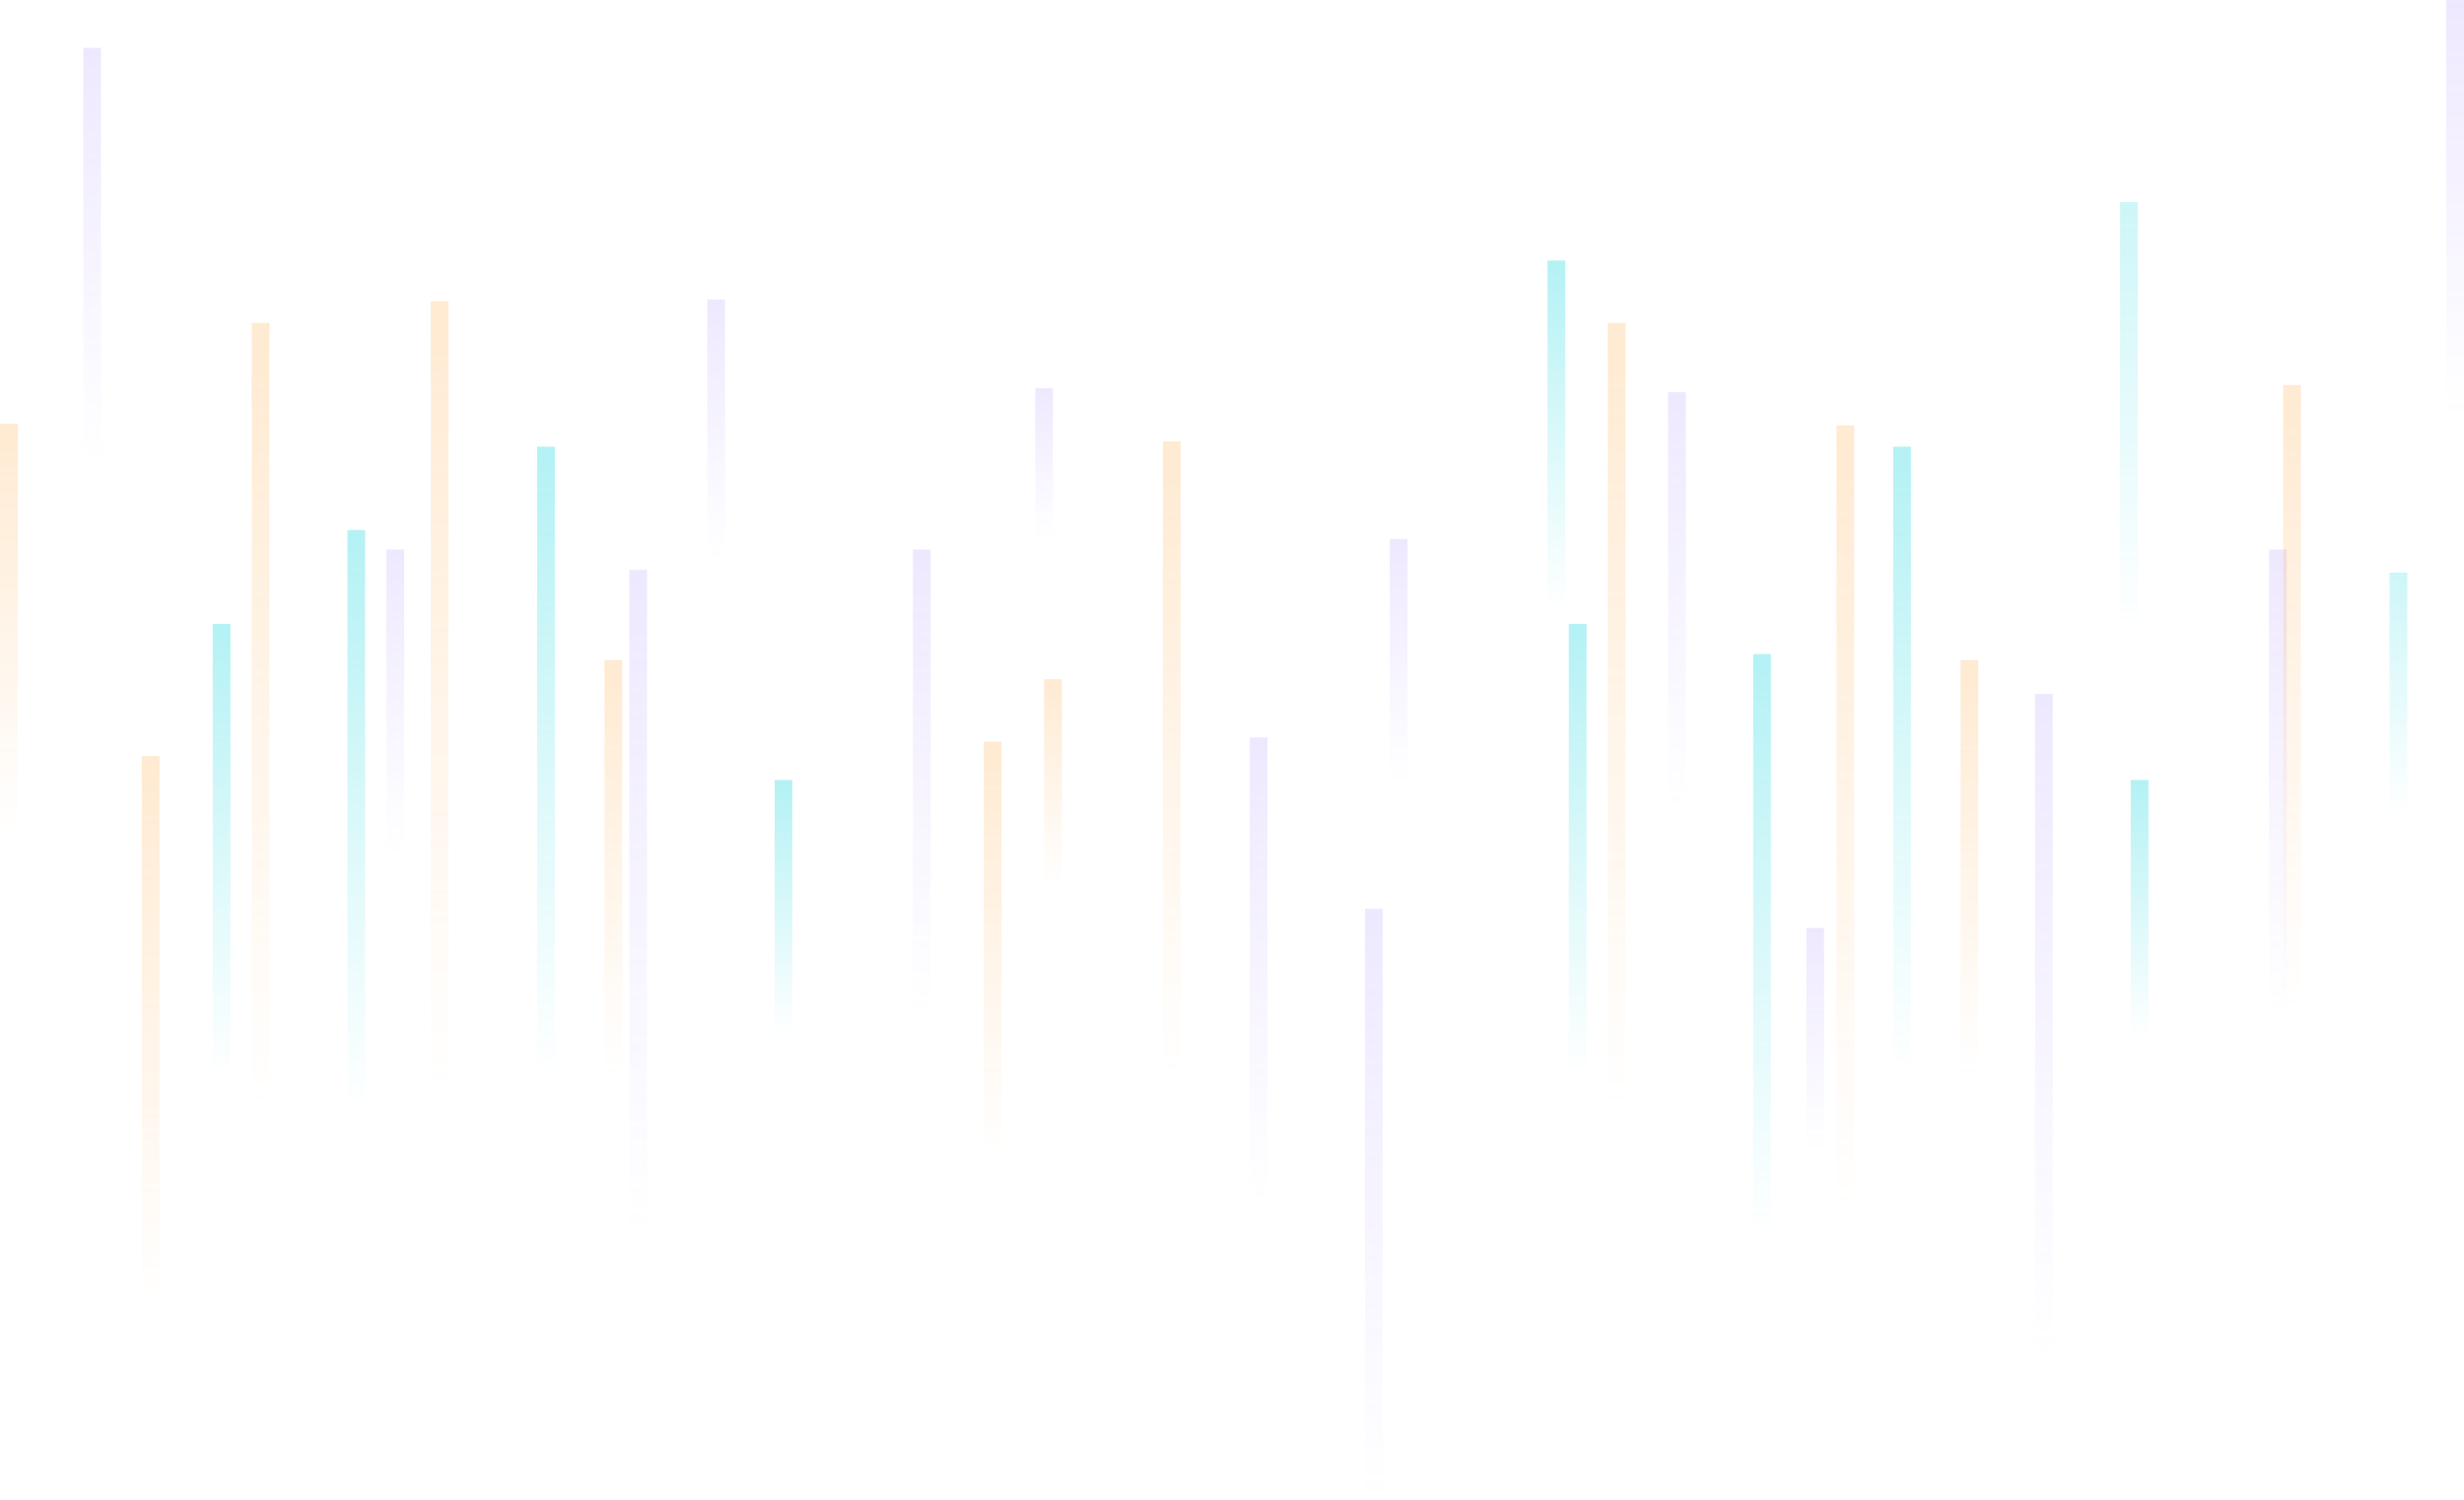
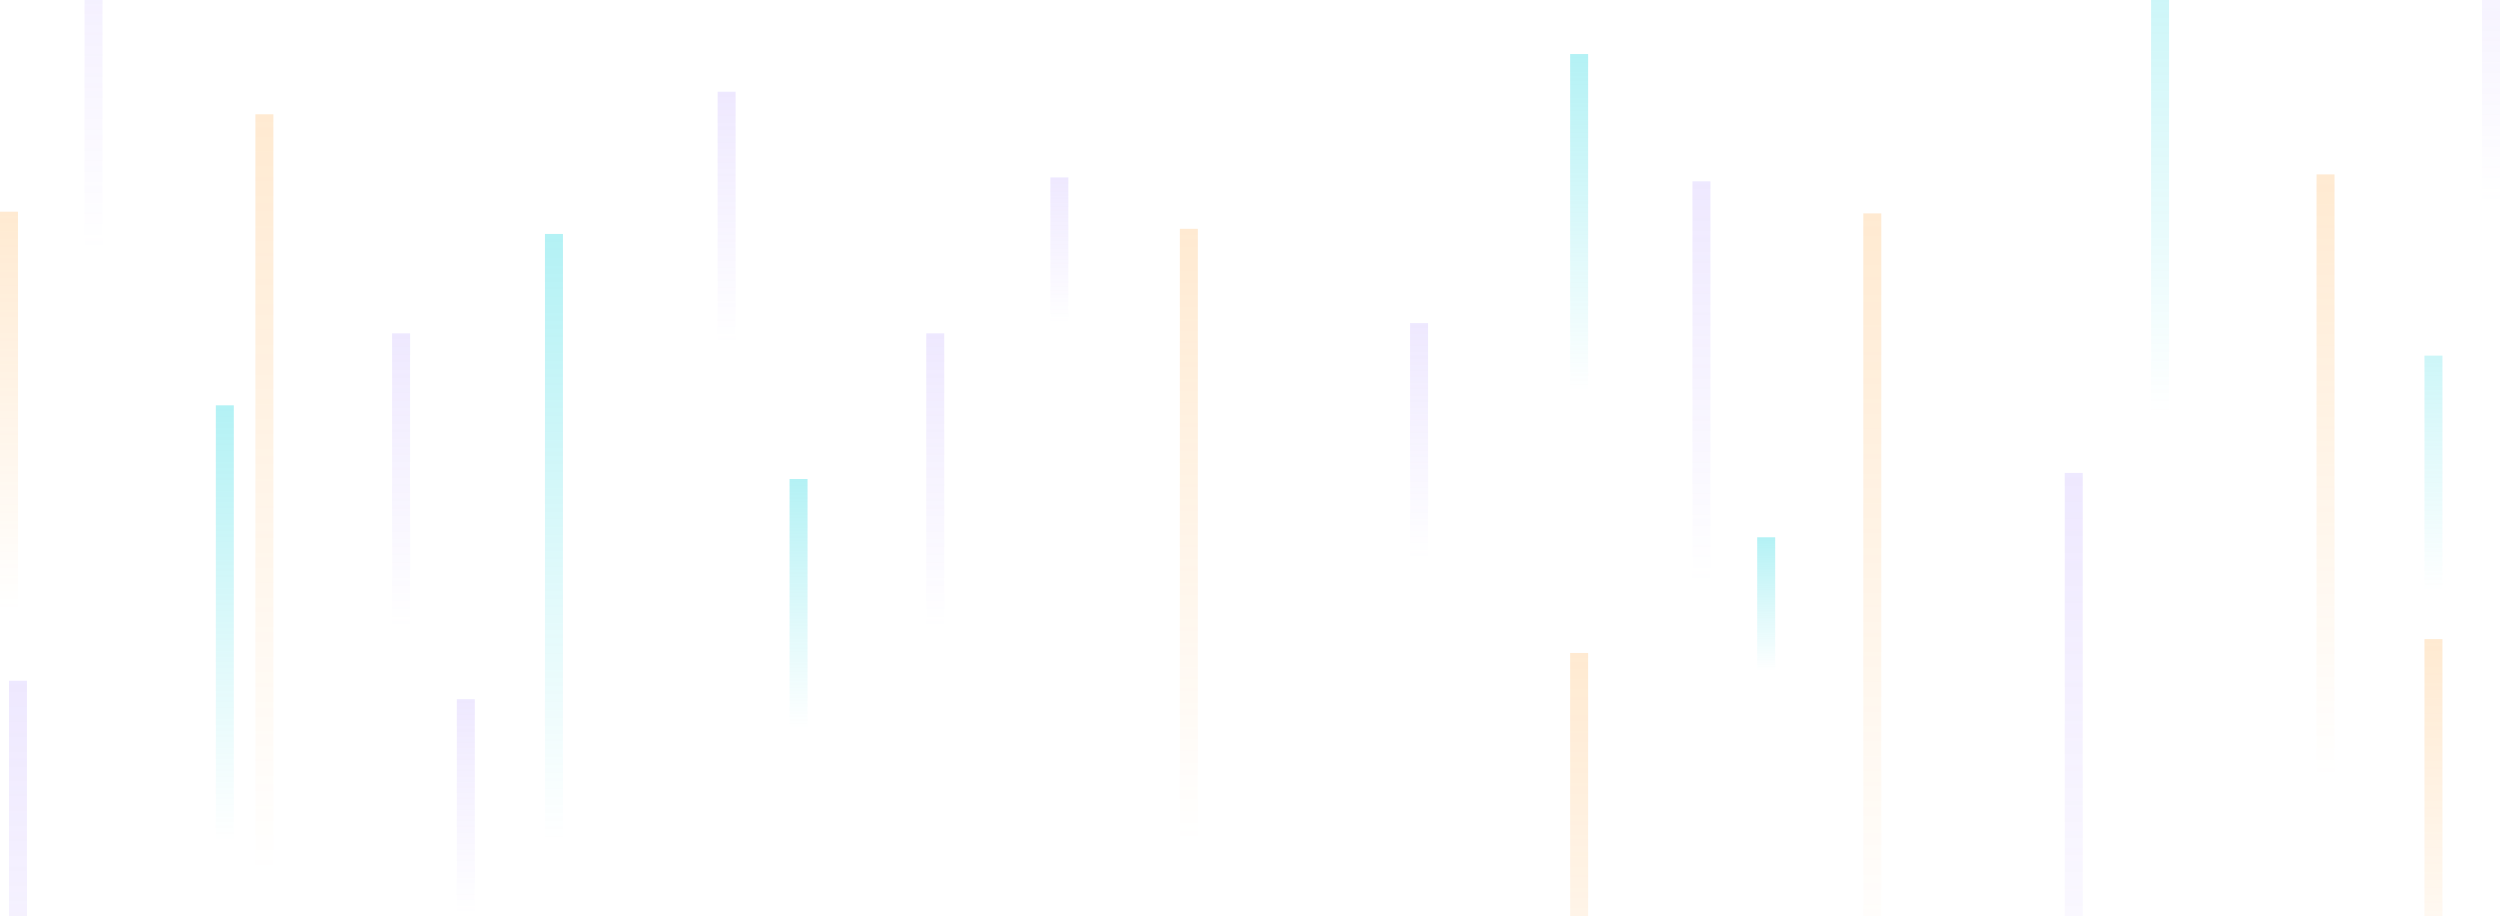
- <svg xmlns="http://www.w3.org/2000/svg" width="1390" height="846" viewBox="0 0 1390 846" fill="none">
-   <rect x="907" y="182.153" width="10" height="442.565" fill="url(#paint0_linear)" />
-   <rect x="1106" y="372.402" width="10" height="234.775" fill="url(#paint1_linear)" />
-   <rect x="885" y="352" width="10" height="255.014" fill="url(#paint2_linear)" />
-   <rect x="1202" y="440" width="10" height="145.722" fill="url(#paint3_linear)" />
-   <rect x="1068" y="252" width="10" height="354" fill="url(#paint4_linear)" />
-   <rect x="1280" y="310" width="10" height="263.11" fill="url(#paint5_linear)" />
-   <rect x="1019" y="523.521" width="10" height="125.483" fill="url(#paint6_linear)" />
-   <rect x="770" y="512.727" width="10" height="333.273" fill="url(#paint7_linear)" />
-   <rect x="243" y="170" width="10" height="442.565" fill="url(#paint8_linear)" />
-   <rect x="80" y="426.536" width="10" height="310.335" fill="url(#paint9_linear)" />
-   <rect x="555" y="418.44" width="10" height="234.775" fill="url(#paint10_linear)" />
-   <rect x="196" y="299" width="10" height="327.876" fill="url(#paint11_linear)" />
-   <rect x="355" y="321.455" width="10" height="375.1" fill="url(#paint12_linear)" />
-   <rect x="1348" y="323" width="10" height="137.627" fill="url(#paint13_linear)" />
-   <rect x="1196" y="114" width="10" height="242.871" fill="url(#paint14_linear)" />
-   <rect x="1380" width="10" height="234.775" fill="url(#paint15_linear)" />
-   <rect x="941" y="221.282" width="10" height="234.775" fill="url(#paint16_linear)" />
-   <rect x="1036" y="240" width="10" height="442.565" fill="url(#paint17_linear)" />
-   <rect x="989" y="369" width="10" height="327.876" fill="url(#paint18_linear)" />
-   <rect x="873" y="147" width="10" height="196.995" fill="url(#paint19_linear)" />
-   <rect x="1148" y="391.455" width="10" height="375.1" fill="url(#paint20_linear)" />
-   <rect x="399" y="169" width="10" height="147" fill="url(#paint21_linear)" />
-   <rect x="47" y="27" width="10" height="234.775" fill="url(#paint22_linear)" />
-   <rect x="784" y="304" width="10" height="137.627" fill="url(#paint23_linear)" />
-   <rect x="142" y="182.153" width="10" height="442.565" fill="url(#paint24_linear)" />
-   <rect y="239" width="10" height="233" fill="url(#paint25_linear)" />
-   <rect x="1288" y="217.234" width="10" height="352.163" fill="url(#paint26_linear)" />
-   <rect x="656" y="249" width="10" height="357.56" fill="url(#paint27_linear)" />
-   <rect x="341" y="372.402" width="10" height="234.775" fill="url(#paint28_linear)" />
-   <rect x="589" y="383.196" width="10" height="117.388" fill="url(#paint29_linear)" />
-   <rect x="120" y="352" width="10" height="255.014" fill="url(#paint30_linear)" />
-   <rect x="437" y="440" width="10" height="145.722" fill="url(#paint31_linear)" />
-   <rect x="303" y="252" width="10" height="354" fill="url(#paint32_linear)" />
-   <rect x="515" y="310" width="10" height="263.11" fill="url(#paint33_linear)" />
-   <rect x="705" y="416" width="10" height="263.11" fill="url(#paint34_linear)" />
-   <rect x="584" y="219" width="10" height="85.005" fill="url(#paint35_linear)" />
-   <rect x="218" y="310" width="10" height="172" fill="url(#paint36_linear)" />
+ <svg xmlns="http://www.w3.org/2000/svg" width="1390" height="509" viewBox="0 0 1390 509" fill="none">
+   <rect x="1348" y="197.729" width="10" height="131.12" fill="url(#paint0_linear)" />
+   <rect x="1196" y="-1.39" width="10" height="231.388" fill="url(#paint1_linear)" />
+   <rect x="1380" y="-110" width="10" height="223.675" fill="url(#paint2_linear)" />
+   <rect x="941" y="100.819" width="10" height="223.675" fill="url(#paint3_linear)" />
+   <rect x="1036" y="118.652" width="10" height="421.64" fill="url(#paint4_linear)" />
+   <rect x="873" y="363.06" width="10" height="295.662" fill="url(#paint5_linear)" />
+   <rect x="1348" y="355.347" width="10" height="223.675" fill="url(#paint6_linear)" />
+   <rect x="977" y="298.717" width="10" height="74.312" fill="url(#paint7_linear)" />
+   <rect x="873" y="30.05" width="10" height="187.681" fill="url(#paint8_linear)" />
+   <rect x="1148" y="262.946" width="10" height="357.365" fill="url(#paint9_linear)" />
+   <rect x="399" y="51.01" width="10" height="140.05" fill="url(#paint10_linear)" />
+   <rect x="47" y="-84.276" width="10" height="223.675" fill="url(#paint11_linear)" />
+   <rect x="784" y="179.627" width="10" height="131.12" fill="url(#paint12_linear)" />
+   <rect x="142" y="63.541" width="10" height="421.64" fill="url(#paint13_linear)" />
+   <rect y="117.7" width="10" height="221.983" fill="url(#paint14_linear)" />
+   <rect x="1288" y="96.963" width="10" height="335.512" fill="url(#paint15_linear)" />
+   <rect x="656" y="127.227" width="10" height="340.654" fill="url(#paint16_linear)" />
+   <rect x="120" y="225.357" width="10" height="242.957" fill="url(#paint17_linear)" />
+   <rect x="439" y="266.324" width="10" height="138.833" fill="url(#paint18_linear)" />
+   <rect x="303" y="130.085" width="10" height="337.262" fill="url(#paint19_linear)" />
+   <rect x="515" y="185.343" width="10" height="163.868" fill="url(#paint20_linear)" />
+   <rect x="254" y="388.769" width="10" height="119.55" fill="url(#paint21_linear)" />
+   <rect x="5" y="378.485" width="10" height="317.515" fill="url(#paint22_linear)" />
+   <rect x="584" y="98.645" width="10" height="80.986" fill="url(#paint23_linear)" />
+   <rect x="218" y="185.343" width="10" height="163.868" fill="url(#paint24_linear)" />
  <defs>
-     <linearGradient id="paint0_linear" x1="912" y1="182.153" x2="912" y2="624.718" gradientUnits="userSpaceOnUse">
+     <linearGradient id="paint0_linear" x1="1353" y1="197.729" x2="1353" y2="328.848" gradientUnits="userSpaceOnUse">
+       <stop stop-color="#05D2DD" stop-opacity="0.2" />
+       <stop offset="1" stop-color="#05D2DD" stop-opacity="0" />
+     </linearGradient>
+     <linearGradient id="paint1_linear" x1="1201" y1="-1.39" x2="1201" y2="229.998" gradientUnits="userSpaceOnUse">
+       <stop stop-color="#05D2DD" stop-opacity="0.2" />
+       <stop offset="1" stop-color="#05D2DD" stop-opacity="0" />
+     </linearGradient>
+     <linearGradient id="paint2_linear" x1="1385" y1="-110" x2="1385" y2="113.675" gradientUnits="userSpaceOnUse">
+       <stop stop-color="#8F68FC" stop-opacity="0.15" />
+       <stop offset="1" stop-color="#8F68FC" stop-opacity="0" />
+     </linearGradient>
+     <linearGradient id="paint3_linear" x1="946" y1="100.819" x2="946" y2="324.494" gradientUnits="userSpaceOnUse">
+       <stop stop-color="#8F68FC" stop-opacity="0.15" />
+       <stop offset="1" stop-color="#8F68FC" stop-opacity="0" />
+     </linearGradient>
+     <linearGradient id="paint4_linear" x1="1041" y1="118.652" x2="1041" y2="540.292" gradientUnits="userSpaceOnUse">
      <stop stop-color="#FF961C" stop-opacity="0.2" />
      <stop offset="1" stop-color="#FF961C" stop-opacity="0" />
    </linearGradient>
-     <linearGradient id="paint1_linear" x1="1111" y1="372.402" x2="1111" y2="607.177" gradientUnits="userSpaceOnUse">
+     <linearGradient id="paint5_linear" x1="878" y1="363.06" x2="878" y2="658.721" gradientUnits="userSpaceOnUse">
      <stop stop-color="#FF961C" stop-opacity="0.2" />
      <stop offset="1" stop-color="#FF961C" stop-opacity="0" />
    </linearGradient>
-     <linearGradient id="paint2_linear" x1="890" y1="352" x2="890" y2="607.014" gradientUnits="userSpaceOnUse">
+     <linearGradient id="paint6_linear" x1="1353" y1="355.347" x2="1353" y2="579.021" gradientUnits="userSpaceOnUse">
+       <stop stop-color="#FF961C" stop-opacity="0.2" />
+       <stop offset="1" stop-color="#FF961C" stop-opacity="0" />
+     </linearGradient>
+     <linearGradient id="paint7_linear" x1="982" y1="298.717" x2="982" y2="373.029" gradientUnits="userSpaceOnUse">
      <stop stop-color="#05D2DD" stop-opacity="0.3" />
      <stop offset="1" stop-color="#05D2DD" stop-opacity="0" />
    </linearGradient>
-     <linearGradient id="paint3_linear" x1="1207" y1="440" x2="1207" y2="585.722" gradientUnits="userSpaceOnUse">
+     <linearGradient id="paint8_linear" x1="878" y1="30.05" x2="878" y2="217.731" gradientUnits="userSpaceOnUse">
      <stop stop-color="#05D2DD" stop-opacity="0.3" />
      <stop offset="1" stop-color="#05D2DD" stop-opacity="0" />
    </linearGradient>
-     <linearGradient id="paint4_linear" x1="1073" y1="252" x2="1073" y2="606" gradientUnits="userSpaceOnUse">
+     <linearGradient id="paint9_linear" x1="1153" y1="262.946" x2="1153" y2="620.311" gradientUnits="userSpaceOnUse">
+       <stop stop-color="#8F68FC" stop-opacity="0.15" />
+       <stop offset="1" stop-color="#8F68FC" stop-opacity="0" />
+     </linearGradient>
+     <linearGradient id="paint10_linear" x1="404" y1="51.01" x2="404" y2="191.059" gradientUnits="userSpaceOnUse">
+       <stop stop-color="#8F68FC" stop-opacity="0.15" />
+       <stop offset="1" stop-color="#8F68FC" stop-opacity="0" />
+     </linearGradient>
+     <linearGradient id="paint11_linear" x1="52" y1="-84.276" x2="52" y2="139.398" gradientUnits="userSpaceOnUse">
+       <stop stop-color="#8F68FC" stop-opacity="0.15" />
+       <stop offset="1" stop-color="#8F68FC" stop-opacity="0" />
+     </linearGradient>
+     <linearGradient id="paint12_linear" x1="789" y1="179.627" x2="789" y2="310.747" gradientUnits="userSpaceOnUse">
+       <stop stop-color="#8F68FC" stop-opacity="0.15" />
+       <stop offset="1" stop-color="#8F68FC" stop-opacity="0" />
+     </linearGradient>
+     <linearGradient id="paint13_linear" x1="147" y1="63.541" x2="147" y2="485.181" gradientUnits="userSpaceOnUse">
+       <stop stop-color="#FF961C" stop-opacity="0.2" />
+       <stop offset="1" stop-color="#FF961C" stop-opacity="0" />
+     </linearGradient>
+     <linearGradient id="paint14_linear" x1="5" y1="117.7" x2="5" y2="339.684" gradientUnits="userSpaceOnUse">
+       <stop stop-color="#FF961C" stop-opacity="0.2" />
+       <stop offset="1" stop-color="#FF961C" stop-opacity="0" />
+     </linearGradient>
+     <linearGradient id="paint15_linear" x1="1293" y1="96.963" x2="1293" y2="432.475" gradientUnits="userSpaceOnUse">
+       <stop stop-color="#FF961C" stop-opacity="0.2" />
+       <stop offset="1" stop-color="#FF961C" stop-opacity="0" />
+     </linearGradient>
+     <linearGradient id="paint16_linear" x1="661" y1="127.227" x2="661" y2="467.88" gradientUnits="userSpaceOnUse">
+       <stop stop-color="#FF961C" stop-opacity="0.2" />
+       <stop offset="1" stop-color="#FF961C" stop-opacity="0" />
+     </linearGradient>
+     <linearGradient id="paint17_linear" x1="125" y1="225.357" x2="125" y2="468.314" gradientUnits="userSpaceOnUse">
      <stop stop-color="#05D2DD" stop-opacity="0.3" />
      <stop offset="1" stop-color="#05D2DD" stop-opacity="0" />
    </linearGradient>
-     <linearGradient id="paint5_linear" x1="1285" y1="310" x2="1285" y2="573.11" gradientUnits="userSpaceOnUse">
+     <linearGradient id="paint18_linear" x1="444" y1="266.324" x2="444" y2="405.157" gradientUnits="userSpaceOnUse">
+       <stop stop-color="#05D2DD" stop-opacity="0.3" />
+       <stop offset="1" stop-color="#05D2DD" stop-opacity="0" />
+     </linearGradient>
+     <linearGradient id="paint19_linear" x1="308" y1="130.085" x2="308" y2="467.347" gradientUnits="userSpaceOnUse">
+       <stop stop-color="#05D2DD" stop-opacity="0.3" />
+       <stop offset="1" stop-color="#05D2DD" stop-opacity="0" />
+     </linearGradient>
+     <linearGradient id="paint20_linear" x1="520" y1="185.343" x2="520" y2="349.21" gradientUnits="userSpaceOnUse">
      <stop stop-color="#8F68FC" stop-opacity="0.15" />
      <stop offset="1" stop-color="#8F68FC" stop-opacity="0" />
    </linearGradient>
-     <linearGradient id="paint6_linear" x1="1024" y1="523.521" x2="1024" y2="649.005" gradientUnits="userSpaceOnUse">
+     <linearGradient id="paint21_linear" x1="259" y1="388.769" x2="259" y2="508.319" gradientUnits="userSpaceOnUse">
      <stop stop-color="#8F68FC" stop-opacity="0.15" />
      <stop offset="1" stop-color="#8F68FC" stop-opacity="0" />
    </linearGradient>
-     <linearGradient id="paint7_linear" x1="775" y1="512.727" x2="775" y2="846" gradientUnits="userSpaceOnUse">
+     <linearGradient id="paint22_linear" x1="10" y1="378.485" x2="10" y2="696.001" gradientUnits="userSpaceOnUse">
      <stop stop-color="#8F68FC" stop-opacity="0.15" />
      <stop offset="1" stop-color="#8F68FC" stop-opacity="0" />
    </linearGradient>
-     <linearGradient id="paint8_linear" x1="248" y1="170" x2="248" y2="612.565" gradientUnits="userSpaceOnUse">
-       <stop stop-color="#FF961C" stop-opacity="0.2" />
-       <stop offset="1" stop-color="#FF961C" stop-opacity="0" />
-     </linearGradient>
-     <linearGradient id="paint9_linear" x1="85" y1="426.536" x2="85" y2="736.871" gradientUnits="userSpaceOnUse">
-       <stop stop-color="#FF961C" stop-opacity="0.2" />
-       <stop offset="1" stop-color="#FF961C" stop-opacity="0" />
-     </linearGradient>
-     <linearGradient id="paint10_linear" x1="560" y1="418.44" x2="560" y2="653.215" gradientUnits="userSpaceOnUse">
-       <stop stop-color="#FF961C" stop-opacity="0.2" />
-       <stop offset="1" stop-color="#FF961C" stop-opacity="0" />
-     </linearGradient>
-     <linearGradient id="paint11_linear" x1="201" y1="299" x2="201" y2="626.876" gradientUnits="userSpaceOnUse">
-       <stop stop-color="#05D2DD" stop-opacity="0.3" />
-       <stop offset="1" stop-color="#05D2DD" stop-opacity="0" />
-     </linearGradient>
-     <linearGradient id="paint12_linear" x1="360" y1="321.455" x2="360" y2="696.555" gradientUnits="userSpaceOnUse">
+     <linearGradient id="paint23_linear" x1="589" y1="98.645" x2="589" y2="179.631" gradientUnits="userSpaceOnUse">
      <stop stop-color="#8F68FC" stop-opacity="0.15" />
      <stop offset="1" stop-color="#8F68FC" stop-opacity="0" />
    </linearGradient>
-     <linearGradient id="paint13_linear" x1="1353" y1="323" x2="1353" y2="460.627" gradientUnits="userSpaceOnUse">
-       <stop stop-color="#05D2DD" stop-opacity="0.2" />
-       <stop offset="1" stop-color="#05D2DD" stop-opacity="0" />
-     </linearGradient>
-     <linearGradient id="paint14_linear" x1="1201" y1="114" x2="1201" y2="356.871" gradientUnits="userSpaceOnUse">
-       <stop stop-color="#05D2DD" stop-opacity="0.2" />
-       <stop offset="1" stop-color="#05D2DD" stop-opacity="0" />
-     </linearGradient>
-     <linearGradient id="paint15_linear" x1="1385" y1="0" x2="1385" y2="234.775" gradientUnits="userSpaceOnUse">
-       <stop stop-color="#8F68FC" stop-opacity="0.15" />
-       <stop offset="1" stop-color="#8F68FC" stop-opacity="0" />
-     </linearGradient>
-     <linearGradient id="paint16_linear" x1="946" y1="221.282" x2="946" y2="456.057" gradientUnits="userSpaceOnUse">
-       <stop stop-color="#8F68FC" stop-opacity="0.15" />
-       <stop offset="1" stop-color="#8F68FC" stop-opacity="0" />
-     </linearGradient>
-     <linearGradient id="paint17_linear" x1="1041" y1="240" x2="1041" y2="682.565" gradientUnits="userSpaceOnUse">
-       <stop stop-color="#FF961C" stop-opacity="0.2" />
-       <stop offset="1" stop-color="#FF961C" stop-opacity="0" />
-     </linearGradient>
-     <linearGradient id="paint18_linear" x1="994" y1="369" x2="994" y2="696.876" gradientUnits="userSpaceOnUse">
-       <stop stop-color="#05D2DD" stop-opacity="0.3" />
-       <stop offset="1" stop-color="#05D2DD" stop-opacity="0" />
-     </linearGradient>
-     <linearGradient id="paint19_linear" x1="878" y1="147" x2="878" y2="343.995" gradientUnits="userSpaceOnUse">
-       <stop stop-color="#05D2DD" stop-opacity="0.3" />
-       <stop offset="1" stop-color="#05D2DD" stop-opacity="0" />
-     </linearGradient>
-     <linearGradient id="paint20_linear" x1="1153" y1="391.455" x2="1153" y2="766.555" gradientUnits="userSpaceOnUse">
-       <stop stop-color="#8F68FC" stop-opacity="0.15" />
-       <stop offset="1" stop-color="#8F68FC" stop-opacity="0" />
-     </linearGradient>
-     <linearGradient id="paint21_linear" x1="404" y1="169" x2="404" y2="316" gradientUnits="userSpaceOnUse">
-       <stop stop-color="#8F68FC" stop-opacity="0.15" />
-       <stop offset="1" stop-color="#8F68FC" stop-opacity="0" />
-     </linearGradient>
-     <linearGradient id="paint22_linear" x1="52" y1="27" x2="52" y2="261.775" gradientUnits="userSpaceOnUse">
-       <stop stop-color="#8F68FC" stop-opacity="0.15" />
-       <stop offset="1" stop-color="#8F68FC" stop-opacity="0" />
-     </linearGradient>
-     <linearGradient id="paint23_linear" x1="789" y1="304" x2="789" y2="441.627" gradientUnits="userSpaceOnUse">
-       <stop stop-color="#8F68FC" stop-opacity="0.15" />
-       <stop offset="1" stop-color="#8F68FC" stop-opacity="0" />
-     </linearGradient>
-     <linearGradient id="paint24_linear" x1="147" y1="182.153" x2="147" y2="624.718" gradientUnits="userSpaceOnUse">
-       <stop stop-color="#FF961C" stop-opacity="0.2" />
-       <stop offset="1" stop-color="#FF961C" stop-opacity="0" />
-     </linearGradient>
-     <linearGradient id="paint25_linear" x1="5" y1="239" x2="5" y2="472" gradientUnits="userSpaceOnUse">
-       <stop stop-color="#FF961C" stop-opacity="0.2" />
-       <stop offset="1" stop-color="#FF961C" stop-opacity="0" />
-     </linearGradient>
-     <linearGradient id="paint26_linear" x1="1293" y1="217.234" x2="1293" y2="569.397" gradientUnits="userSpaceOnUse">
-       <stop stop-color="#FF961C" stop-opacity="0.2" />
-       <stop offset="1" stop-color="#FF961C" stop-opacity="0" />
-     </linearGradient>
-     <linearGradient id="paint27_linear" x1="661" y1="249" x2="661" y2="606.56" gradientUnits="userSpaceOnUse">
-       <stop stop-color="#FF961C" stop-opacity="0.2" />
-       <stop offset="1" stop-color="#FF961C" stop-opacity="0" />
-     </linearGradient>
-     <linearGradient id="paint28_linear" x1="346" y1="372.402" x2="346" y2="607.177" gradientUnits="userSpaceOnUse">
-       <stop stop-color="#FF961C" stop-opacity="0.2" />
-       <stop offset="1" stop-color="#FF961C" stop-opacity="0" />
-     </linearGradient>
-     <linearGradient id="paint29_linear" x1="594" y1="383.196" x2="594" y2="500.584" gradientUnits="userSpaceOnUse">
-       <stop stop-color="#FF961C" stop-opacity="0.2" />
-       <stop offset="1" stop-color="#FF961C" stop-opacity="0" />
-     </linearGradient>
-     <linearGradient id="paint30_linear" x1="125" y1="352" x2="125" y2="607.014" gradientUnits="userSpaceOnUse">
-       <stop stop-color="#05D2DD" stop-opacity="0.3" />
-       <stop offset="1" stop-color="#05D2DD" stop-opacity="0" />
-     </linearGradient>
-     <linearGradient id="paint31_linear" x1="442" y1="440" x2="442" y2="585.722" gradientUnits="userSpaceOnUse">
-       <stop stop-color="#05D2DD" stop-opacity="0.3" />
-       <stop offset="1" stop-color="#05D2DD" stop-opacity="0" />
-     </linearGradient>
-     <linearGradient id="paint32_linear" x1="308" y1="252" x2="308" y2="606" gradientUnits="userSpaceOnUse">
-       <stop stop-color="#05D2DD" stop-opacity="0.3" />
-       <stop offset="1" stop-color="#05D2DD" stop-opacity="0" />
-     </linearGradient>
-     <linearGradient id="paint33_linear" x1="520" y1="310" x2="520" y2="573.11" gradientUnits="userSpaceOnUse">
-       <stop stop-color="#8F68FC" stop-opacity="0.15" />
-       <stop offset="1" stop-color="#8F68FC" stop-opacity="0" />
-     </linearGradient>
-     <linearGradient id="paint34_linear" x1="710" y1="416" x2="710" y2="679.11" gradientUnits="userSpaceOnUse">
-       <stop stop-color="#8F68FC" stop-opacity="0.15" />
-       <stop offset="1" stop-color="#8F68FC" stop-opacity="0" />
-     </linearGradient>
-     <linearGradient id="paint35_linear" x1="589" y1="219" x2="589" y2="304.005" gradientUnits="userSpaceOnUse">
-       <stop stop-color="#8F68FC" stop-opacity="0.15" />
-       <stop offset="1" stop-color="#8F68FC" stop-opacity="0" />
-     </linearGradient>
-     <linearGradient id="paint36_linear" x1="223" y1="310" x2="223" y2="482" gradientUnits="userSpaceOnUse">
+     <linearGradient id="paint24_linear" x1="223" y1="185.343" x2="223" y2="349.21" gradientUnits="userSpaceOnUse">
      <stop stop-color="#8F68FC" stop-opacity="0.15" />
      <stop offset="1" stop-color="#8F68FC" stop-opacity="0" />
    </linearGradient>
  </defs>
</svg>
